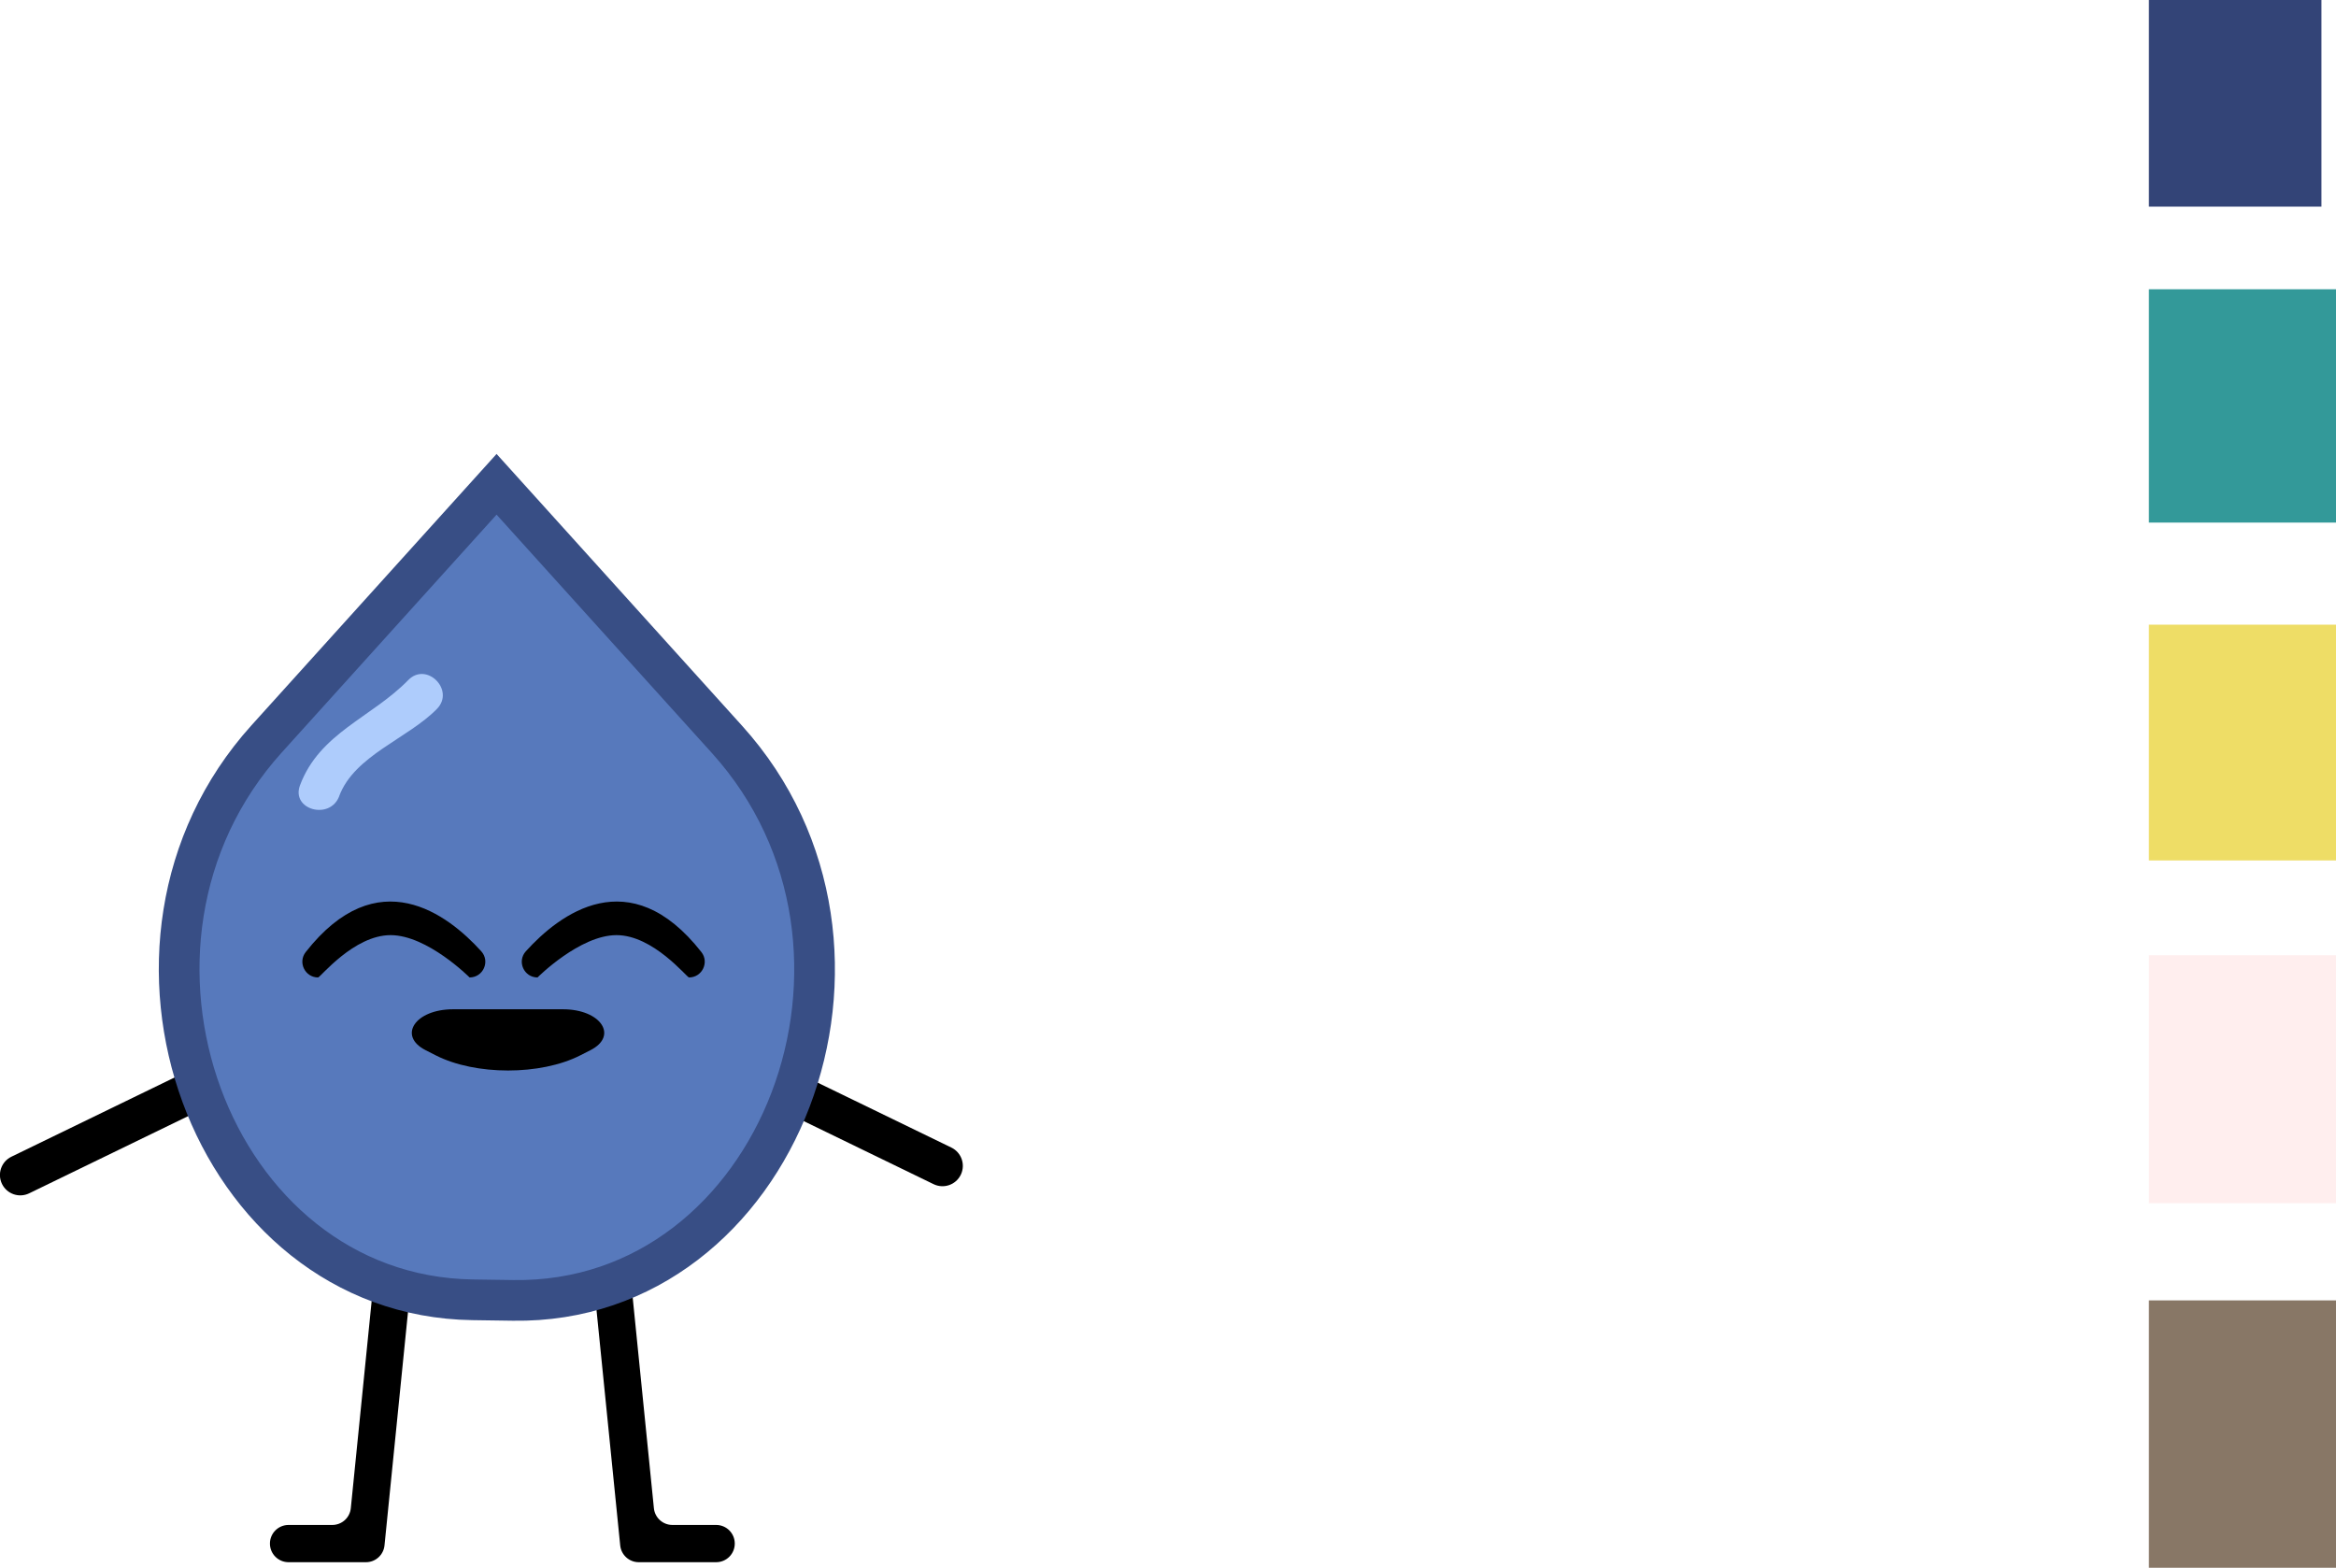
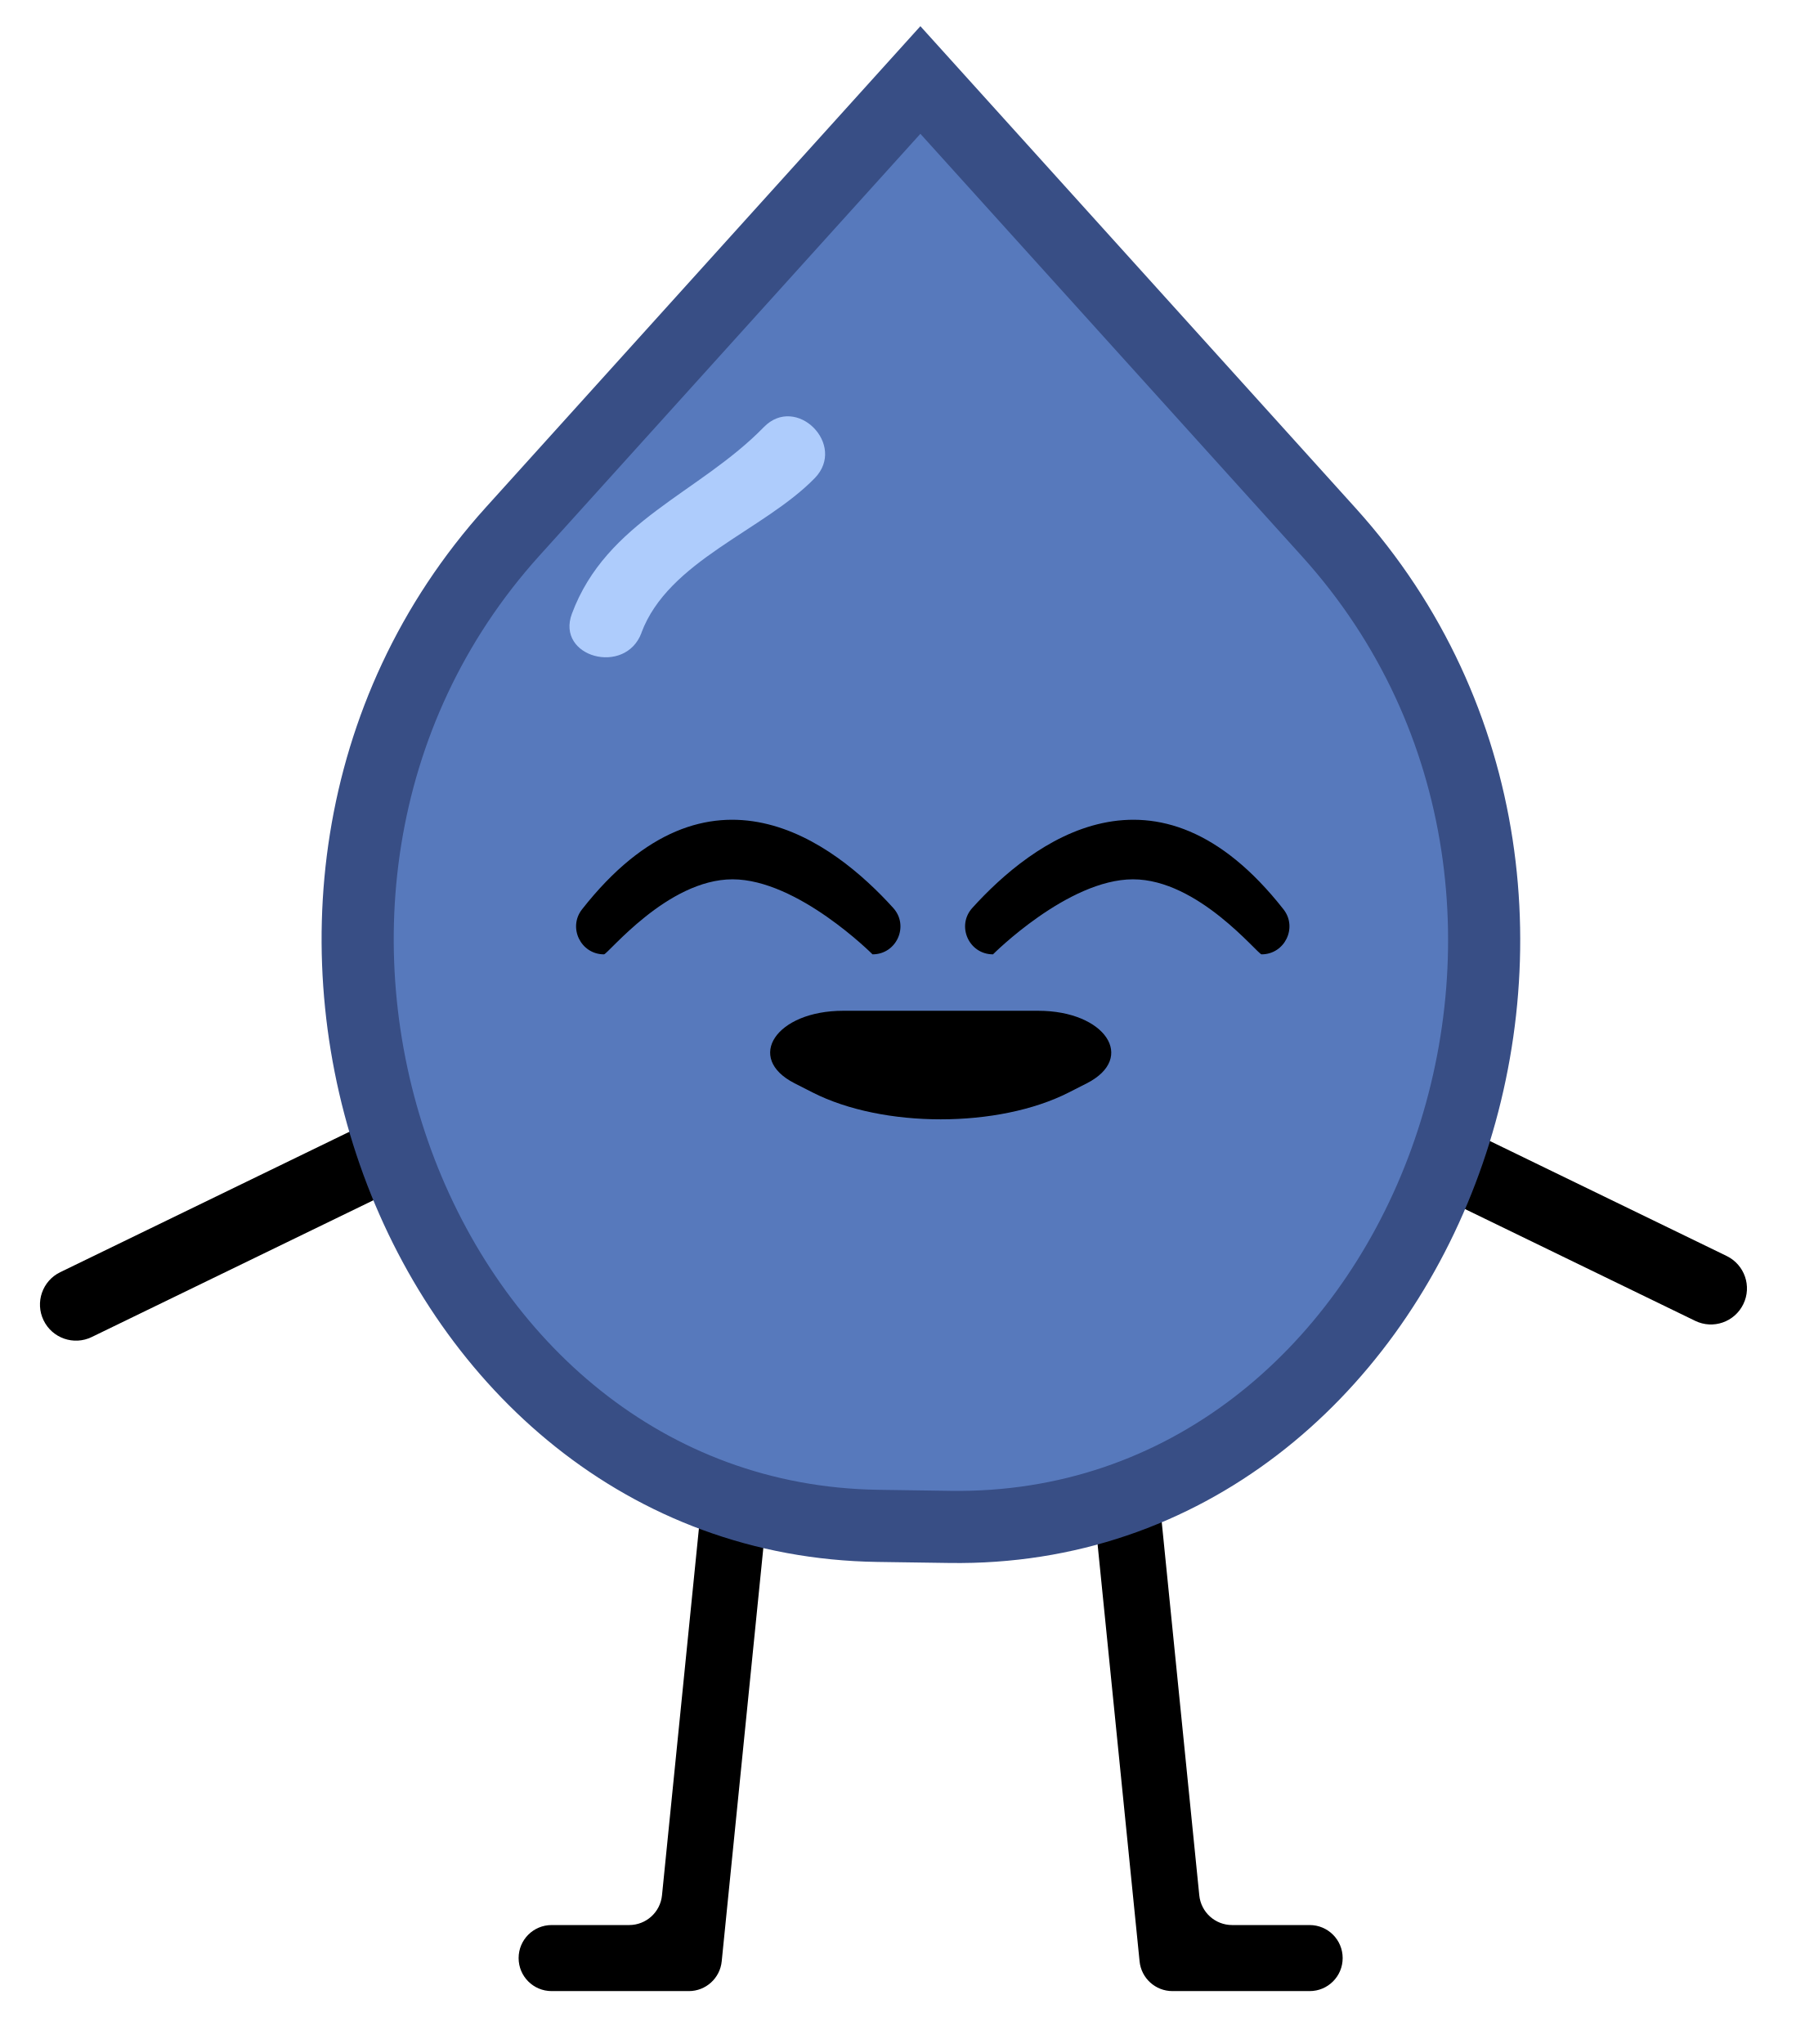
- <svg xmlns="http://www.w3.org/2000/svg" id="Layer_1" data-name="Layer 1" viewBox="0 0 516.72 346.77">
+ <svg xmlns="http://www.w3.org/2000/svg" id="Layer_1" data-name="Layer 1" viewBox="0 0 224 255">
  <defs>
    <style>
      .cls-1 {
-         fill: #399;
+         fill: #aeccfc;
      }

      .cls-2 {
-         fill: #347;
-       }
- 
-       .cls-3 {
-         fill: #876;
-       }
- 
-       .cls-4 {
-         fill: #aeccfc;
-       }
- 
-       .cls-5 {
-         fill: #fee;
-       }
- 
-       .cls-6 {
        fill: #5779bc;
        stroke: #384e85;
        stroke-miterlimit: 10;
        stroke-width: 9px;
      }
- 
-       .cls-7 {
-         fill: #ed6;
-       }
    </style>
  </defs>
-   <rect class="cls-2" x="475.33" width="38.17" height="45.7" />
-   <rect class="cls-1" x="475.33" y="63.98" width="41.4" height="51.61" />
-   <rect class="cls-7" x="475.33" y="138.17" width="41.4" height="52.15" />
-   <rect class="cls-5" x="475.33" y="211.29" width="41.4" height="54.84" />
-   <rect class="cls-3" x="475.33" y="287.63" width="41.4" height="59.14" />
-   <rect x="-2.14" y="246.08" width="51.63" height="9" rx="4.5" ry="4.5" transform="translate(-107.09 35.52) rotate(-25.9)" />
-   <rect x="184.8" y="222.77" width="9" height="51.63" rx="4.5" ry="4.5" transform="translate(-117 310.27) rotate(-64.1)" />
-   <path d="M80.95,345.54h-17.12c-2.28,0-4.12-1.84-4.12-4.12h0c0-2.28,1.84-4.12,4.12-4.12h9.67c2.12,0,3.89-1.6,4.1-3.71l4.85-48.19c.23-2.26,2.25-3.91,4.51-3.69h0c2.26.23,3.91,2.25,3.69,4.51l-5.6,55.61c-.21,2.1-1.98,3.71-4.1,3.71Z" />
-   <path d="M141.29,345.54h17.12c2.28,0,4.12-1.84,4.12-4.12h0c0-2.28-1.84-4.12-4.12-4.12h-9.67c-2.12,0-3.89-1.6-4.1-3.71l-4.85-48.19c-.23-2.26-2.25-3.91-4.51-3.69h0c-2.26.23-3.91,2.25-3.69,4.51l5.6,55.61c.21,2.1,1.98,3.71,4.1,3.71Z" />
-   <path class="cls-6" d="M109.84,107.12l-50.86,56.31c-41.06,45.46-12.51,123.21,45.55,124.07l8.99.13c58.91.87,88.95-77.95,47.3-124.07l-50.98-56.44h0Z" />
-   <path d="M70.36,216.2h0c.48,0,7.9-9.36,16.04-9.36s17.47,9.36,17.47,9.36c3.01,0,4.6-3.56,2.58-5.79-7.42-8.2-22.94-20.08-38.83.18-1.78,2.27-.15,5.61,2.74,5.61Z" />
-   <path d="M152.41,216.2h0c-.48,0-7.9-9.36-16.04-9.36s-17.47,9.36-17.47,9.36c-3.01,0-4.6-3.56-2.58-5.79,7.42-8.2,22.94-20.08,38.83.18,1.78,2.27.15,5.61-2.74,5.61Z" />
-   <path d="M100.22,223.24h24.32c8.36,0,12.29,5.88,6.06,9.05l-2.24,1.14c-8.79,4.47-23.18,4.47-31.97,0l-2.24-1.14c-6.23-3.17-2.3-9.05,6.06-9.05Z" />
-   <path class="cls-4" d="M75.03,176.09c3.36-9.01,15.23-12.73,21.63-19.3,4.04-4.15-2.31-10.52-6.36-6.36-8.05,8.26-19.61,11.67-23.94,23.27-2.03,5.43,6.67,7.78,8.68,2.39h0Z" />
+   <path d="M7.52,158.71l38.35-18.62c2.24-1.09,4.93-.15,6.01,2.08h0c1.09,2.24.15,4.93-2.08,6.01l-38.35,18.62c-2.24,1.09-4.93.15-6.01-2.08h0c-1.09-2.24-.15-4.93,2.08-6.01Z" />
+   <path d="M171.08,140.15h0c1.09-2.24,3.78-3.17,6.01-2.08l38.35,18.62c2.24,1.09,3.17,3.78,2.08,6.01h0c-1.09,2.24-3.78,3.17-6.01,2.08l-38.35-18.62c-2.24-1.09-3.17-3.78-2.08-6.01Z" />
+   <path d="M85.95,248.4h-17.12c-2.28,0-4.12-1.84-4.12-4.12h0c0-2.28,1.84-4.12,4.12-4.12h9.67c2.12,0,3.89-1.6,4.1-3.71l4.85-48.19c.23-2.26,2.25-3.91,4.51-3.69h0c2.26.23,3.91,2.25,3.69,4.51l-5.6,55.61c-.21,2.1-1.98,3.71-4.1,3.71Z" />
+   <path d="M146.29,248.4h17.12c2.28,0,4.12-1.84,4.12-4.12h0c0-2.28-1.84-4.12-4.12-4.12h-9.67c-2.12,0-3.89-1.6-4.1-3.71l-4.85-48.19c-.23-2.26-2.25-3.91-4.51-3.69h0c-2.26.23-3.91,2.25-3.69,4.51l5.6,55.61c.21,2.1,1.98,3.71,4.1,3.71Z" />
+   <path class="cls-2" d="M114.84,9.98l-50.86,56.31c-41.06,45.46-12.51,123.21,45.55,124.07l8.99.13c58.91.87,88.95-77.95,47.3-124.07L114.84,9.98h0Z" />
+   <path d="M75.36,119.06h0c.48,0,7.9-9.36,16.04-9.36s17.47,9.36,17.47,9.36c3.01,0,4.6-3.56,2.58-5.79-7.42-8.2-22.94-20.08-38.83.18-1.78,2.27-.15,5.61,2.74,5.61Z" />
+   <path d="M157.41,119.06h0c-.48,0-7.9-9.36-16.04-9.36s-17.47,9.36-17.47,9.36c-3.01,0-4.6-3.56-2.58-5.79,7.42-8.2,22.94-20.08,38.83.18,1.78,2.27.15,5.61-2.74,5.61h0Z" />
+   <path d="M105.22,126.1h24.32c8.36,0,12.29,5.88,6.06,9.05l-2.24,1.14c-8.79,4.47-23.18,4.47-31.97,0l-2.24-1.14c-6.23-3.17-2.3-9.05,6.06-9.05h.01Z" />
+   <path class="cls-1" d="M80.03,78.95c3.36-9.01,15.23-12.73,21.63-19.3,4.04-4.15-2.31-10.52-6.36-6.36-8.05,8.26-19.61,11.67-23.94,23.27-2.03,5.43,6.67,7.78,8.68,2.39h0Z" />
</svg>
